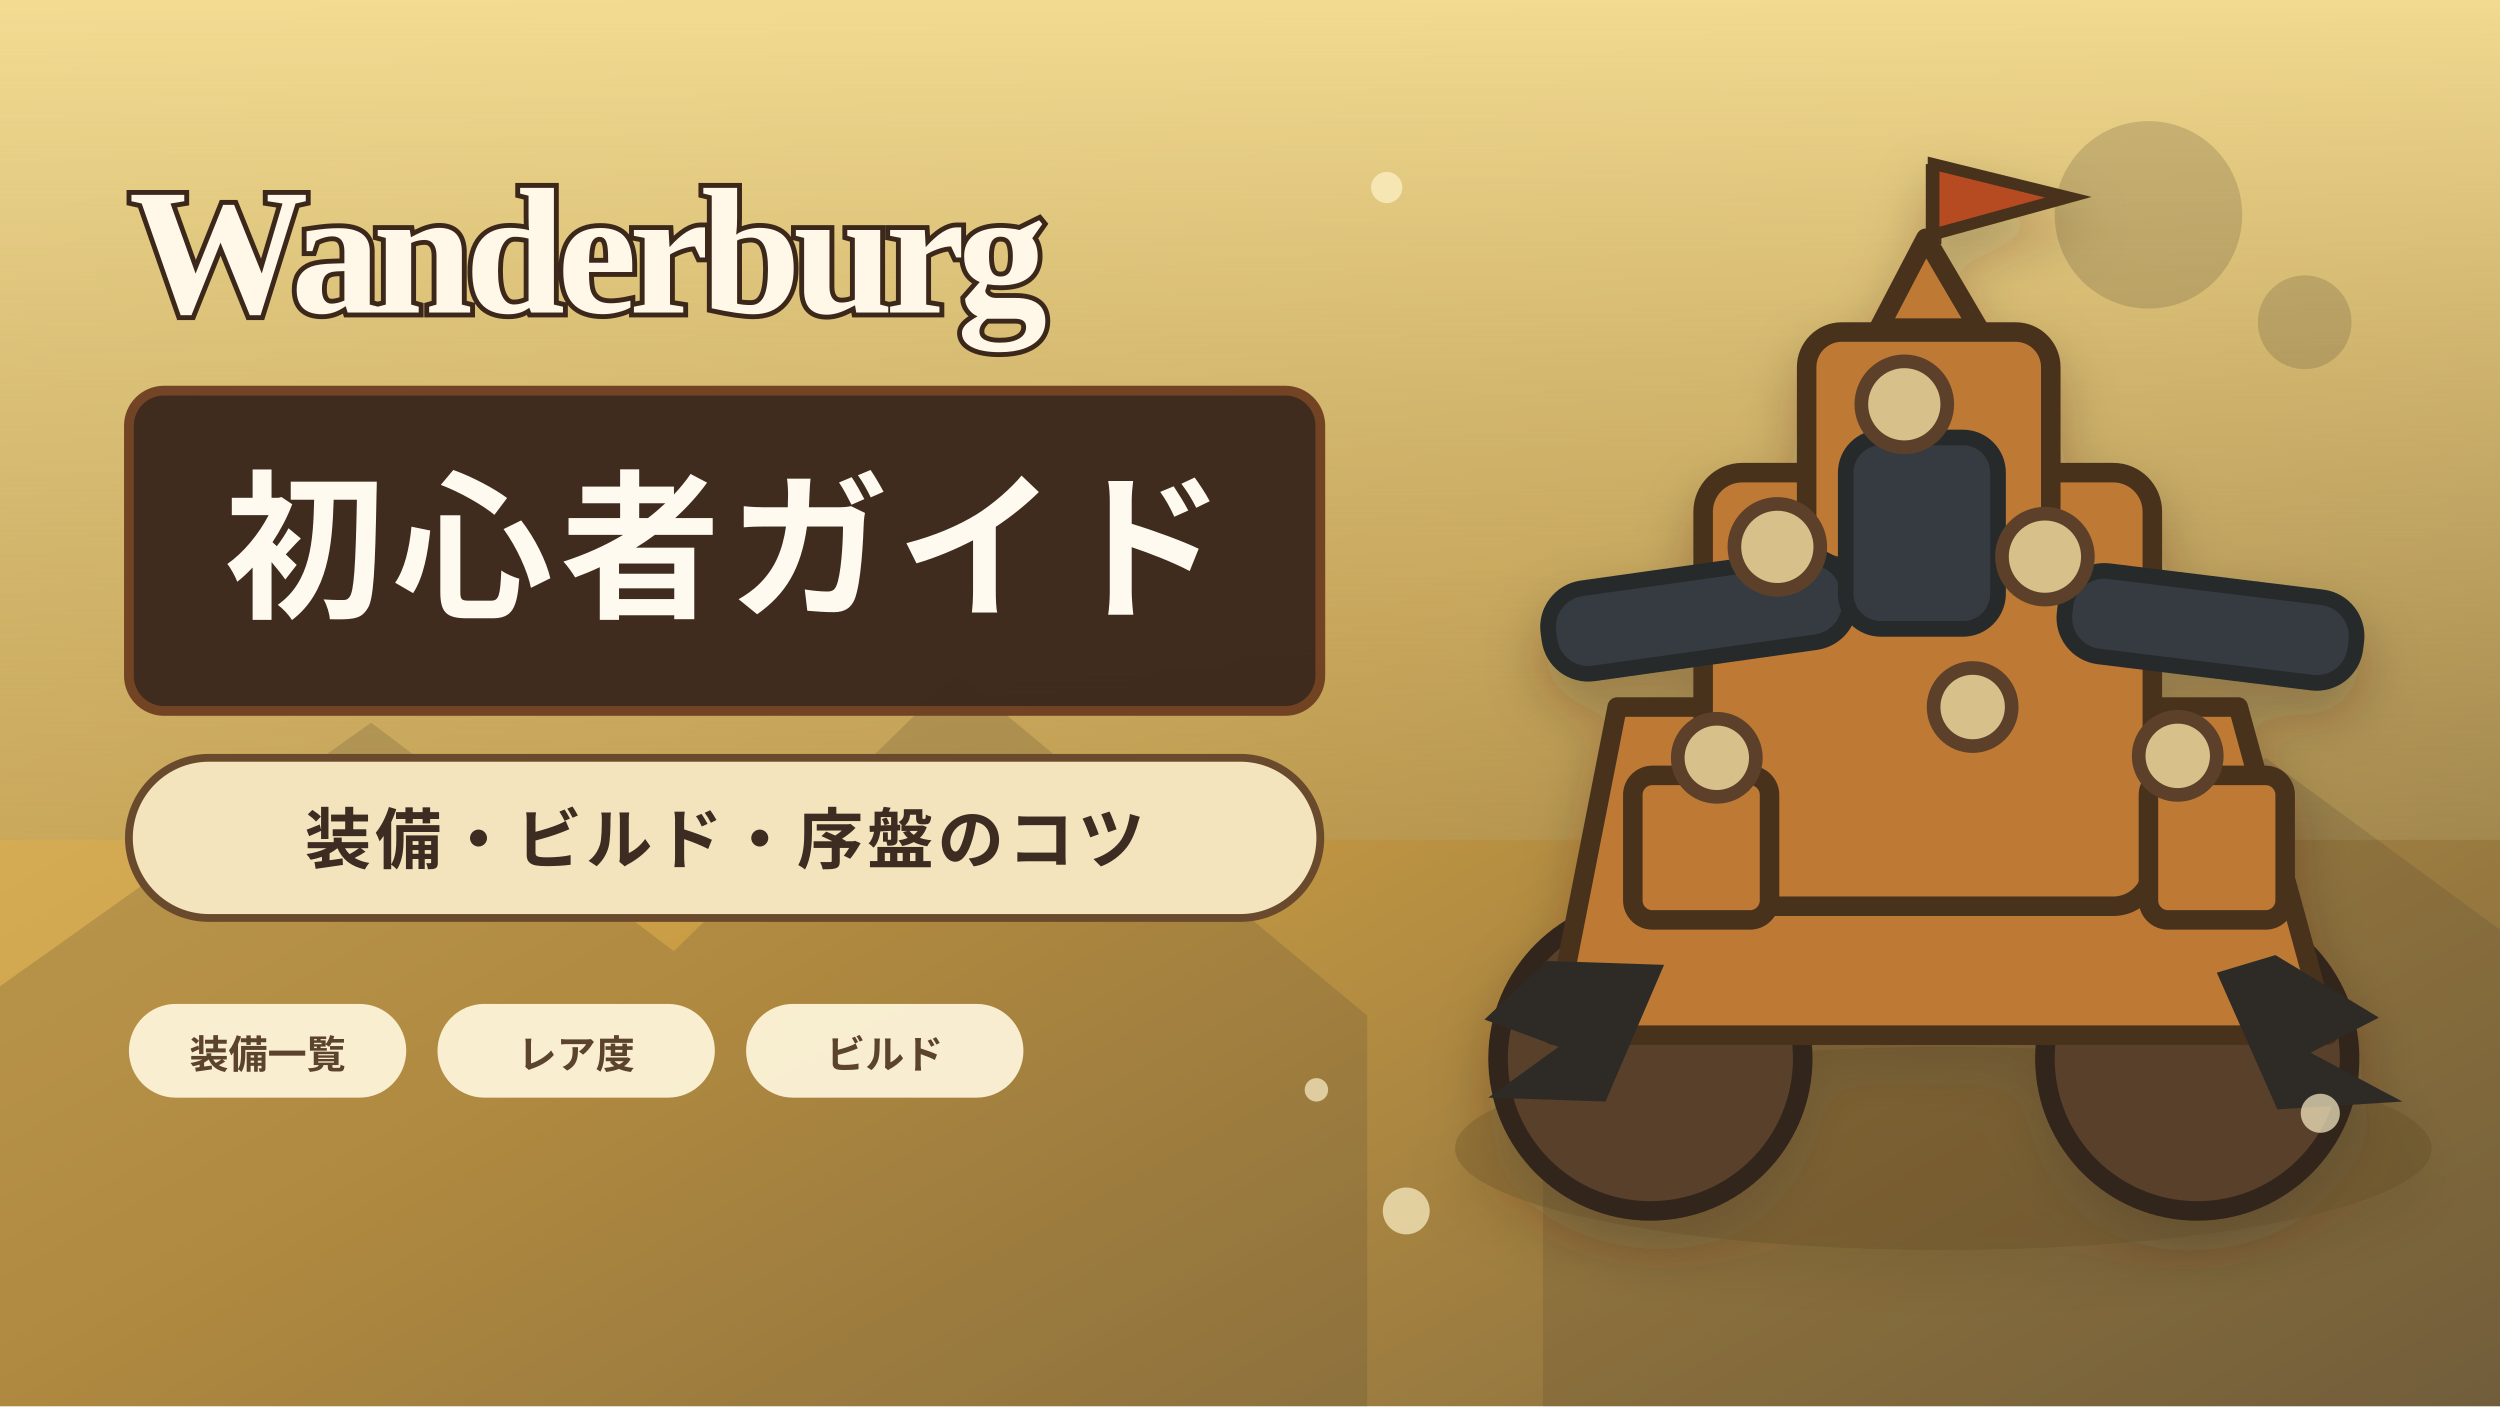
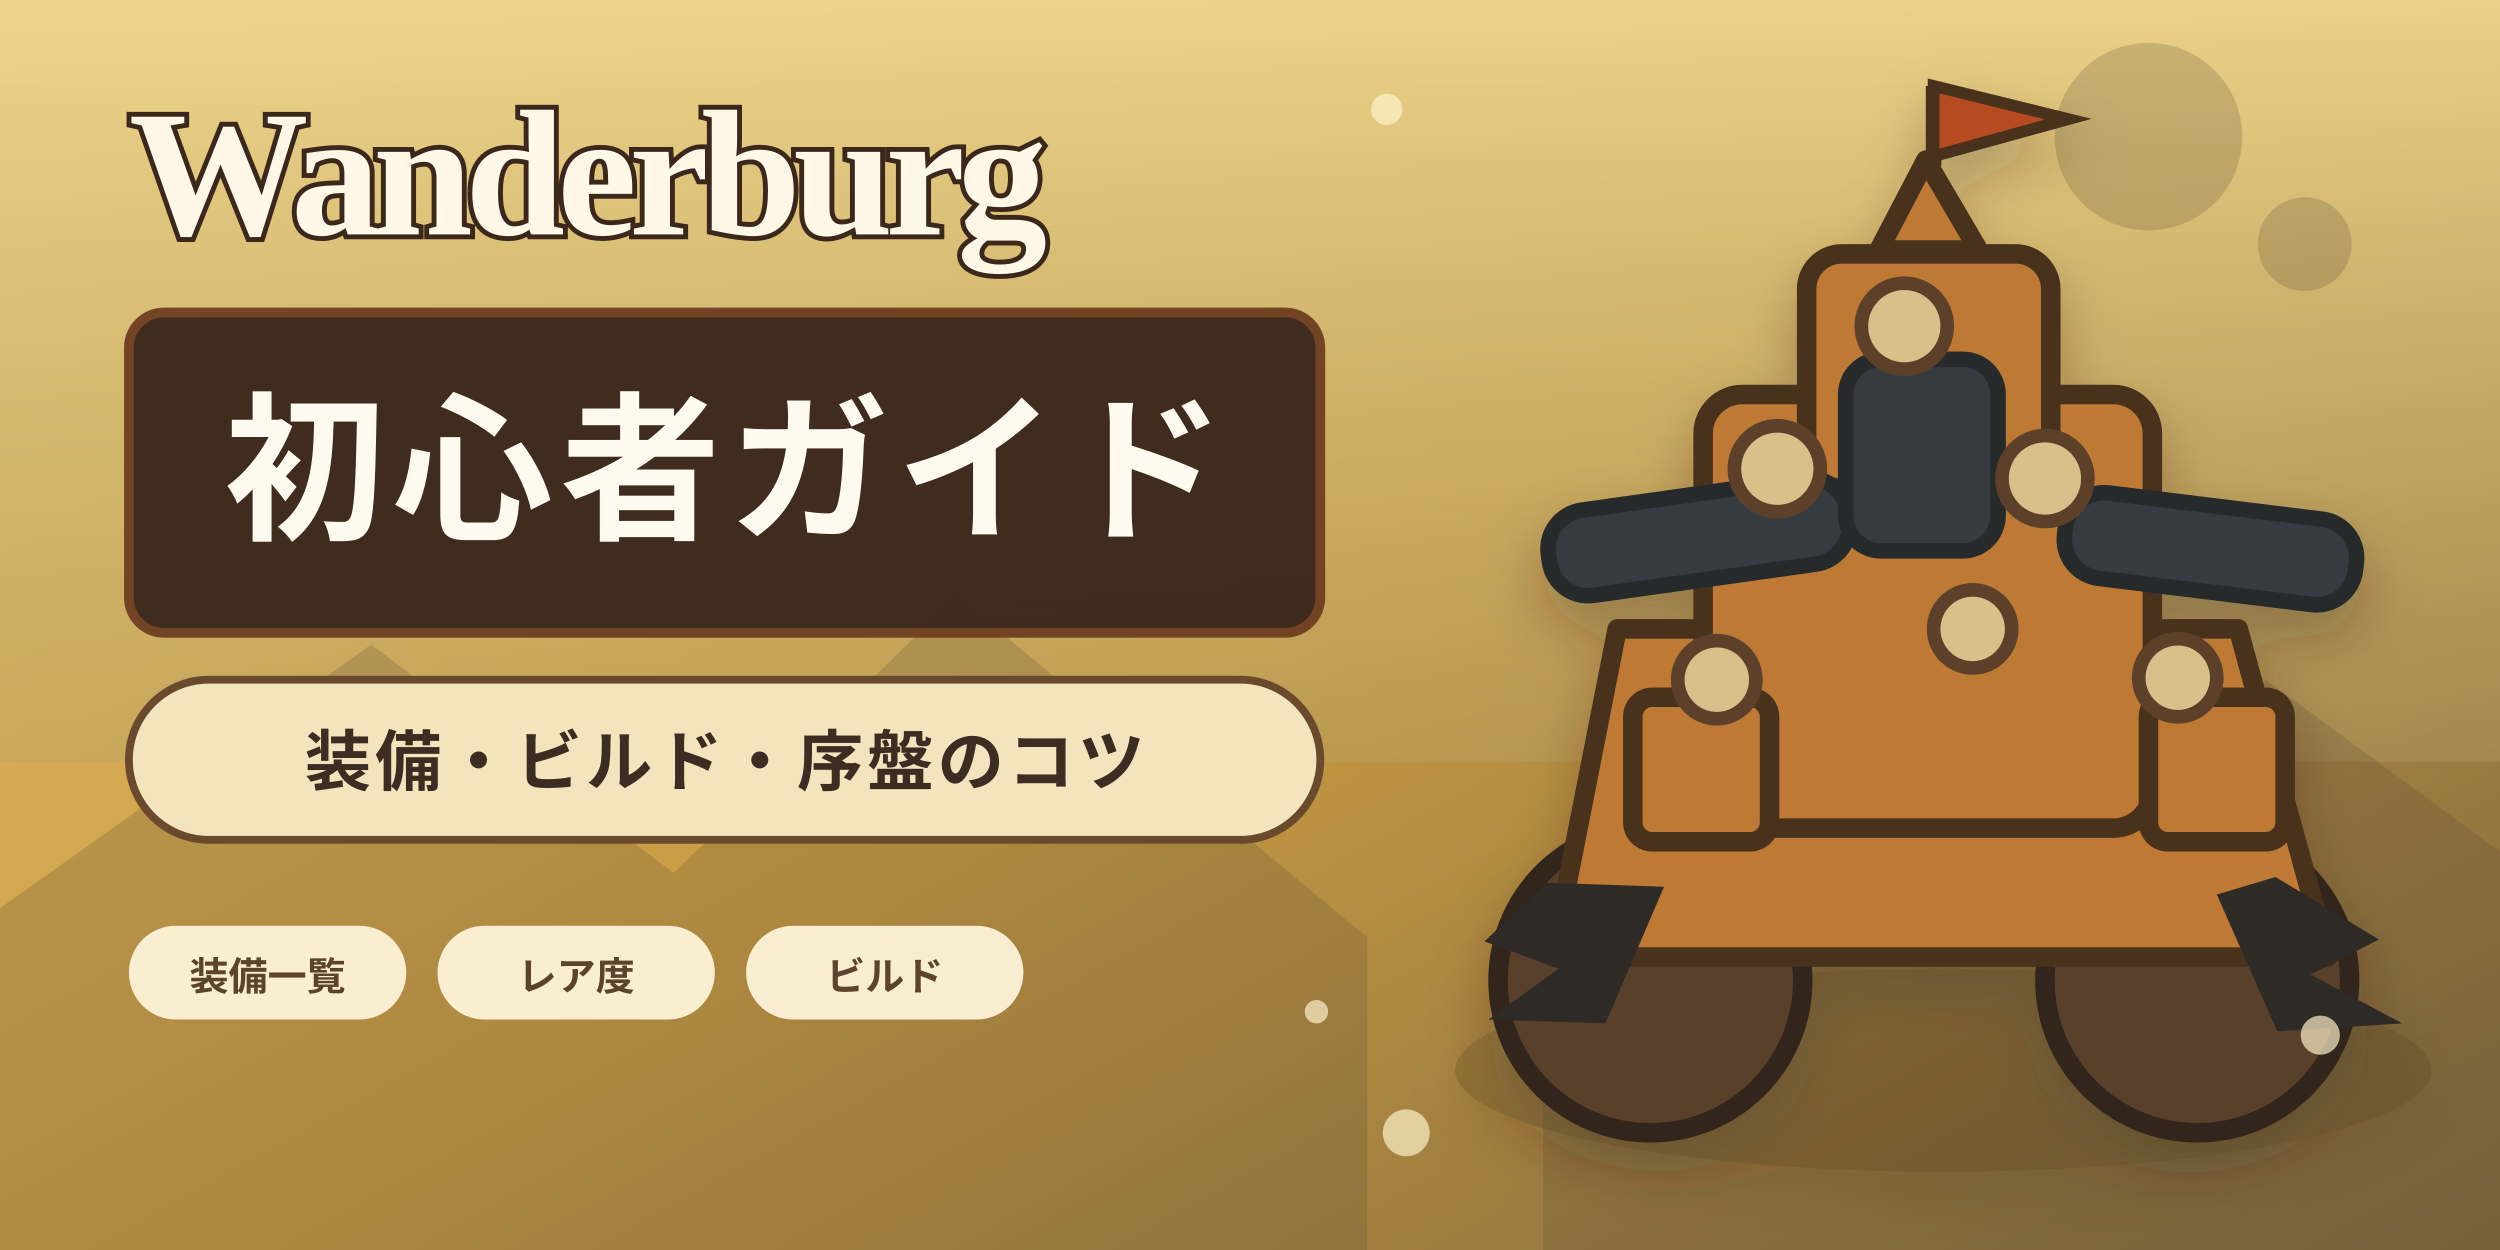
- <svg xmlns="http://www.w3.org/2000/svg" viewBox="0 0 1280 720" role="img" aria-labelledby="title desc">
+ <svg xmlns="http://www.w3.org/2000/svg" viewBox="0 40 1280 640" role="img" aria-labelledby="title desc">
  <defs>
    <linearGradient id="bg" x1="0" y1="0" x2="1" y2="1">
      <stop offset="0" stop-color="#e8c56d" />
      <stop offset="0.5" stop-color="#c89b43" />
      <stop offset="1" stop-color="#78633d" />
    </linearGradient>
    <linearGradient id="sky" x1="0" y1="0" x2="0" y2="1">
      <stop offset="0" stop-color="#f4dd94" stop-opacity="0.95" />
      <stop offset="1" stop-color="#b6a36a" stop-opacity="0.35" />
    </linearGradient>
    <filter id="shadow" x="-30%" y="-30%" width="160%" height="160%">
      <feDropShadow dx="0" dy="14" stdDeviation="14" flood-color="#332319" flood-opacity="0.28" />
    </filter>
  </defs>
  <rect width="1280" height="720" fill="url(#bg)" />
  <rect width="1280" height="430" fill="url(#sky)" />
  <g opacity="0.22" fill="#574a31">
    <circle cx="1100" cy="110" r="48" />
    <circle cx="1180" cy="165" r="24" />
    <circle cx="1010" cy="185" r="19" />
    <path d="M0 505 190 370 345 487 490 345 700 520V720H0Z" />
    <path d="M790 525 945 398 1070 468 1160 388 1280 476V720H790Z" />
  </g>
  <g transform="translate(760 112)" filter="url(#shadow)">
    <ellipse cx="235" cy="476" rx="250" ry="52" fill="#584127" opacity="0.28" />
    <g fill="#59402b" stroke="#33251c" stroke-width="10" stroke-linejoin="round">
      <circle cx="85" cy="430" r="78" />
      <circle cx="365" cy="430" r="78" />
    </g>
    <g fill="#be7a35" stroke="#49311f" stroke-width="10" stroke-linejoin="round">
      <path d="M68 250 386 250 432 418H35Z" />
      <rect x="112" y="130" width="230" height="222" rx="20" />
      <rect x="165" y="58" width="125" height="120" rx="18" />
      <path d="M202 56 226 10 253 56Z" />
      <rect x="76" y="285" width="70" height="74" rx="10" />
      <rect x="340" y="285" width="70" height="74" rx="10" />
    </g>
    <g fill="#353b3f" stroke="#272a2c" stroke-width="8">
      <rect x="30" y="192" width="155" height="44" rx="20" transform="rotate(-8 30 192)" />
      <rect x="300" y="178" width="150" height="44" rx="20" transform="rotate(7 300 178)" />
      <rect x="185" y="112" width="78" height="98" rx="18" />
    </g>
    <g fill="#d8c08b" stroke="#5c412a" stroke-width="7">
      <circle cx="150" cy="168" r="22" />
      <circle cx="215" cy="95" r="22" />
      <circle cx="287" cy="173" r="22" />
      <circle cx="119" cy="276" r="20" />
      <circle cx="250" cy="250" r="20" />
      <circle cx="355" cy="275" r="20" />
    </g>
    <path d="M32 380 0 410 38 424 2 450 62 452 92 382Z" fill="#2f2b25" />
    <path d="M405 377 458 409 423 427 470 452 406 456 375 386Z" fill="#2f2b25" />
    <path d="M230 13V-28" stroke="#49311f" stroke-width="8" />
    <path d="M230-28 299-11 230 8Z" fill="#b64b22" stroke="#49311f" stroke-width="6" />
  </g>
  <g transform="translate(66 72)">
    <text x="0" y="88" fill="#fff8e8" font-family="Georgia, 'Times New Roman', serif" font-size="92" font-weight="700" letter-spacing="-4" stroke="#3b281b" stroke-width="5" paint-order="stroke">Wanderburg</text>
    <rect x="0" y="128" width="610" height="164" rx="18" fill="#39261b" opacity="0.96" stroke="#6e3f21" stroke-width="5" />
    <text x="305" y="238" text-anchor="middle" fill="#fffaf0" font-family="'Noto Sans JP','Yu Gothic',sans-serif" font-size="82" font-weight="800" letter-spacing="4">初心者ガイド</text>
    <rect x="0" y="316" width="610" height="82" rx="41" fill="#f3e4bd" stroke="#6a4a2d" stroke-width="4" />
    <text x="305" y="370" text-anchor="middle" fill="#3c2c22" font-family="'Noto Sans JP','Yu Gothic',sans-serif" font-size="34" font-weight="700" letter-spacing="2">装備・ビルド・序盤のコツ</text>
    <g transform="translate(0 442)" font-family="'Noto Sans JP','Yu Gothic',sans-serif">
      <rect width="142" height="48" rx="24" fill="#fff6dc" opacity="0.92" />
      <text x="71" y="33" text-anchor="middle" fill="#5b432d" font-size="20" font-weight="700">装備一覧</text>
      <rect x="158" width="142" height="48" rx="24" fill="#fff6dc" opacity="0.92" />
      <text x="229" y="33" text-anchor="middle" fill="#5b432d" font-size="20" font-weight="700">レア度</text>
      <rect x="316" width="142" height="48" rx="24" fill="#fff6dc" opacity="0.92" />
      <text x="387" y="33" text-anchor="middle" fill="#5b432d" font-size="20" font-weight="700">ビルド</text>
    </g>
  </g>
  <g fill="#fff3cb" opacity="0.68">
    <circle cx="710" cy="96" r="8" />
    <circle cx="720" cy="620" r="12" />
    <circle cx="1188" cy="570" r="10" />
    <circle cx="674" cy="558" r="6" />
  </g>
</svg>
